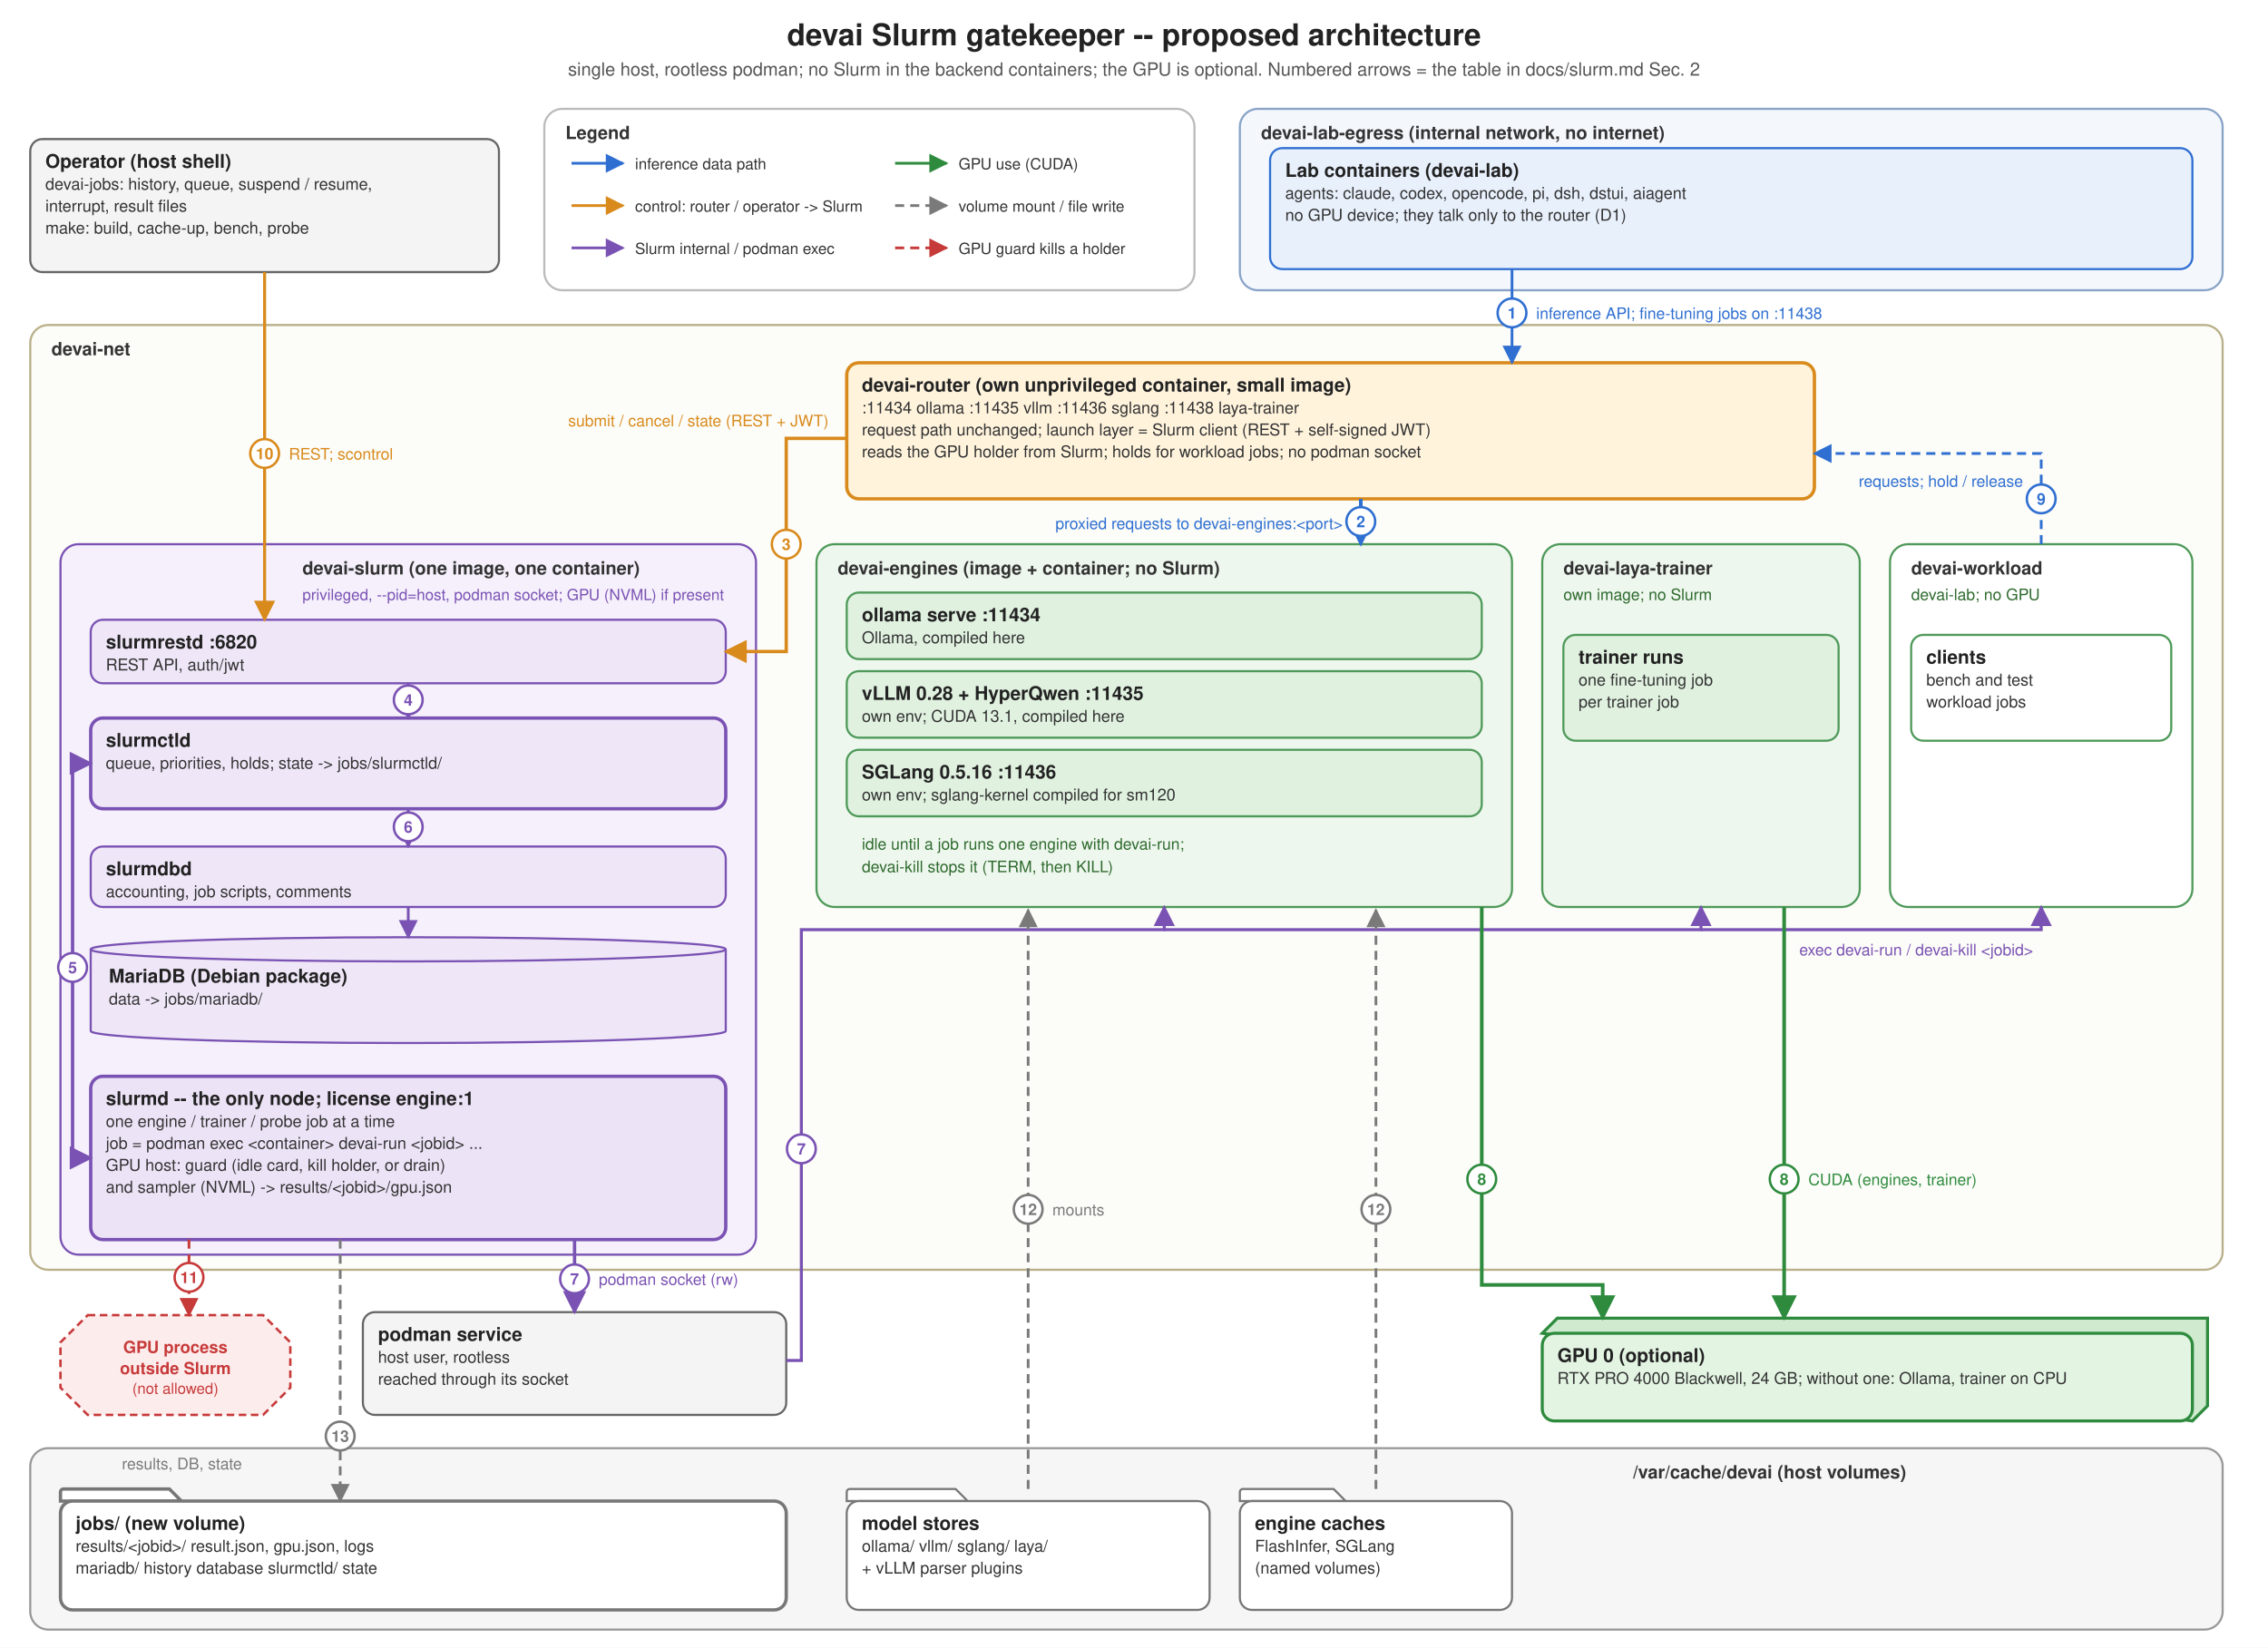
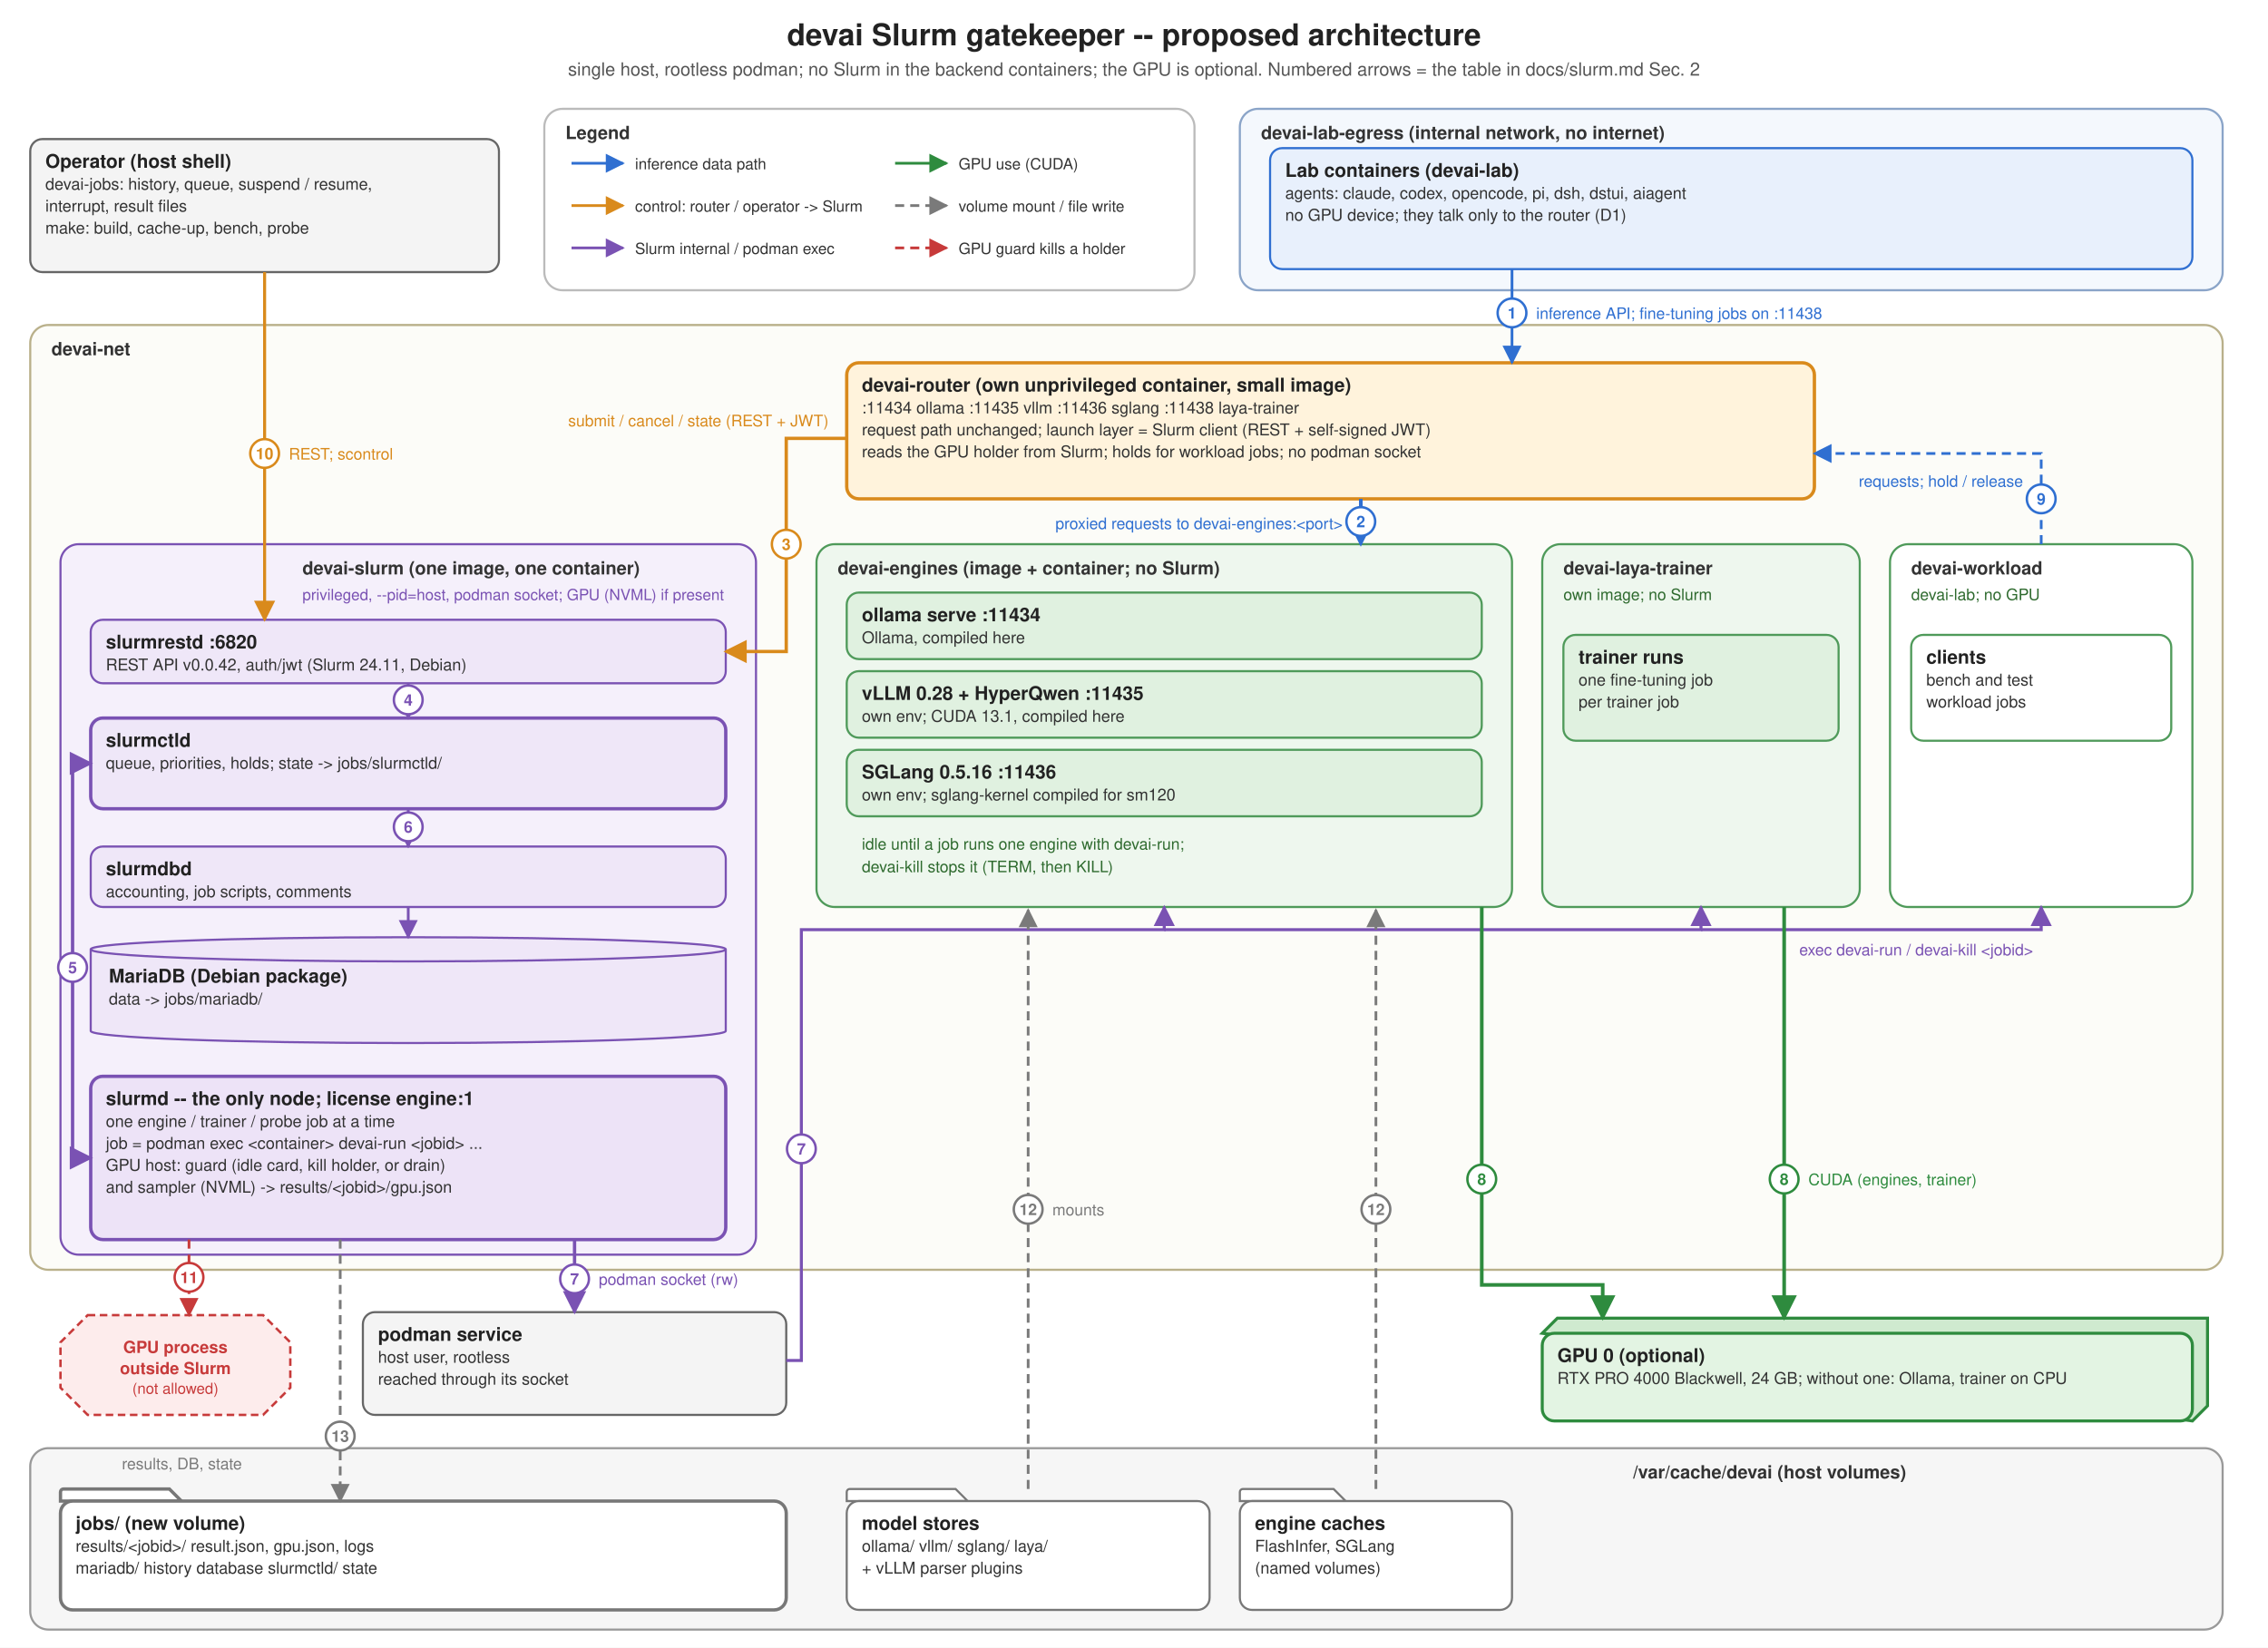
<svg xmlns="http://www.w3.org/2000/svg" width="1500" height="1090" viewBox="0 0 1500 1090">
  <defs>
    <marker id="e-data" viewBox="0 0 10 10" refX="9" refY="5" markerWidth="7" markerHeight="7" orient="auto">
      <path d="M0 0 L10 5 L0 10 z" fill="#2F6FD1" />
    </marker>
    <marker id="s-data" viewBox="0 0 10 10" refX="1" refY="5" markerWidth="7" markerHeight="7" orient="auto">
      <path d="M10 0 L0 5 L10 10 z" fill="#2F6FD1" />
    </marker>
    <marker id="e-control" viewBox="0 0 10 10" refX="9" refY="5" markerWidth="7" markerHeight="7" orient="auto">
      <path d="M0 0 L10 5 L0 10 z" fill="#D98A1C" />
    </marker>
    <marker id="s-control" viewBox="0 0 10 10" refX="1" refY="5" markerWidth="7" markerHeight="7" orient="auto">
      <path d="M10 0 L0 5 L10 10 z" fill="#D98A1C" />
    </marker>
    <marker id="e-slurm" viewBox="0 0 10 10" refX="9" refY="5" markerWidth="7" markerHeight="7" orient="auto">
      <path d="M0 0 L10 5 L0 10 z" fill="#7A52B3" />
    </marker>
    <marker id="s-slurm" viewBox="0 0 10 10" refX="1" refY="5" markerWidth="7" markerHeight="7" orient="auto">
      <path d="M10 0 L0 5 L10 10 z" fill="#7A52B3" />
    </marker>
    <marker id="e-gpu" viewBox="0 0 10 10" refX="9" refY="5" markerWidth="7" markerHeight="7" orient="auto">
      <path d="M0 0 L10 5 L0 10 z" fill="#2E8B3E" />
    </marker>
    <marker id="s-gpu" viewBox="0 0 10 10" refX="1" refY="5" markerWidth="7" markerHeight="7" orient="auto">
      <path d="M10 0 L0 5 L10 10 z" fill="#2E8B3E" />
    </marker>
    <marker id="e-storage" viewBox="0 0 10 10" refX="9" refY="5" markerWidth="7" markerHeight="7" orient="auto">
      <path d="M0 0 L10 5 L0 10 z" fill="#7A7A7A" />
    </marker>
    <marker id="s-storage" viewBox="0 0 10 10" refX="1" refY="5" markerWidth="7" markerHeight="7" orient="auto">
      <path d="M10 0 L0 5 L10 10 z" fill="#7A7A7A" />
    </marker>
    <marker id="e-kill" viewBox="0 0 10 10" refX="9" refY="5" markerWidth="7" markerHeight="7" orient="auto">
      <path d="M0 0 L10 5 L0 10 z" fill="#C73A3A" />
    </marker>
    <marker id="s-kill" viewBox="0 0 10 10" refX="1" refY="5" markerWidth="7" markerHeight="7" orient="auto">
      <path d="M10 0 L0 5 L10 10 z" fill="#C73A3A" />
    </marker>
  </defs>
  <rect width="1500" height="1090" fill="#FFFFFF" />
  <text x="750.0" y="30" font-family="Helvetica, Arial, sans-serif" font-size="20" font-weight="bold" fill="#222" text-anchor="middle">devai Slurm gatekeeper -- proposed architecture</text>
  <text x="750.0" y="50" font-family="Helvetica, Arial, sans-serif" font-size="12" font-weight="normal" fill="#555" text-anchor="middle">single host, rootless podman; no Slurm in the backend containers; the GPU is optional. Numbered arrows = the table in docs/slurm.md Sec. 2</text>
  <rect x="20" y="92" width="310" height="88" rx="8" fill="#F4F4F4" stroke="#666" stroke-width="1.4" />
  <text x="30" y="111" font-family="Helvetica, Arial, sans-serif" font-size="12.5" font-weight="bold" fill="#222" text-anchor="start">Operator (host shell)</text>
  <text x="30" y="125.5" font-family="Helvetica, Arial, sans-serif" font-size="10.8" font-weight="normal" fill="#333" text-anchor="start">devai-jobs: history, queue, suspend / resume,</text>
  <text x="30" y="140.0" font-family="Helvetica, Arial, sans-serif" font-size="10.8" font-weight="normal" fill="#333" text-anchor="start">interrupt, result files</text>
  <text x="30" y="154.5" font-family="Helvetica, Arial, sans-serif" font-size="10.8" font-weight="normal" fill="#333" text-anchor="start">make: build, cache-up, bench, probe</text>
  <rect x="360" y="72" width="430" height="120" rx="12" fill="#FFFFFF" stroke="#BBBBBB" stroke-width="1.4" />
  <text x="374" y="92" font-family="Helvetica, Arial, sans-serif" font-size="12" font-weight="bold" fill="#333" text-anchor="start">Legend</text>
  <path d="M378 108 L412 108" fill="none" stroke="#2F6FD1" stroke-width="1.8" marker-end="url(#e-data)" />
  <text x="420" y="112" font-family="Helvetica, Arial, sans-serif" font-size="10.2" font-weight="normal" fill="#333" text-anchor="start">inference data path</text>
  <path d="M378 136 L412 136" fill="none" stroke="#D98A1C" stroke-width="1.8" marker-end="url(#e-control)" />
  <text x="420" y="140" font-family="Helvetica, Arial, sans-serif" font-size="10.2" font-weight="normal" fill="#333" text-anchor="start">control: router / operator -&gt; Slurm</text>
  <path d="M378 164 L412 164" fill="none" stroke="#7A52B3" stroke-width="1.8" marker-end="url(#e-slurm)" />
  <text x="420" y="168" font-family="Helvetica, Arial, sans-serif" font-size="10.2" font-weight="normal" fill="#333" text-anchor="start">Slurm internal / podman exec</text>
  <path d="M592 108 L626 108" fill="none" stroke="#2E8B3E" stroke-width="1.8" marker-end="url(#e-gpu)" />
  <text x="634" y="112" font-family="Helvetica, Arial, sans-serif" font-size="10.2" font-weight="normal" fill="#333" text-anchor="start">GPU use (CUDA)</text>
  <path d="M592 136 L626 136" fill="none" stroke="#7A7A7A" stroke-width="1.8" stroke-dasharray="6 4" marker-end="url(#e-storage)" />
  <text x="634" y="140" font-family="Helvetica, Arial, sans-serif" font-size="10.2" font-weight="normal" fill="#333" text-anchor="start">volume mount / file write</text>
  <path d="M592 164 L626 164" fill="none" stroke="#C73A3A" stroke-width="1.8" stroke-dasharray="6 4" marker-end="url(#e-kill)" />
  <text x="634" y="168" font-family="Helvetica, Arial, sans-serif" font-size="10.2" font-weight="normal" fill="#333" text-anchor="start">GPU guard kills a holder</text>
  <rect x="820" y="72" width="650" height="120" rx="12" fill="#F4F8FD" stroke="#8AA4C8" stroke-width="1.4" />
  <text x="834" y="92" font-family="Helvetica, Arial, sans-serif" font-size="12" font-weight="bold" fill="#333" text-anchor="start">devai-lab-egress  (internal network, no internet)</text>
  <rect x="840" y="98" width="610" height="80" rx="8" fill="#E8F0FC" stroke="#2F6FD1" stroke-width="1.4" />
  <text x="850" y="117" font-family="Helvetica, Arial, sans-serif" font-size="12.5" font-weight="bold" fill="#222" text-anchor="start">Lab containers  (devai-lab)</text>
  <text x="850" y="131.5" font-family="Helvetica, Arial, sans-serif" font-size="10.8" font-weight="normal" fill="#333" text-anchor="start">agents: claude, codex, opencode, pi, dsh, dstui, aiagent</text>
  <text x="850" y="146.0" font-family="Helvetica, Arial, sans-serif" font-size="10.8" font-weight="normal" fill="#333" text-anchor="start">no GPU device; they talk only to the router (D1)</text>
  <rect x="20" y="215" width="1450" height="625" rx="12" fill="#FCFCF8" stroke="#B9B08A" stroke-width="1.4" />
  <text x="34" y="235" font-family="Helvetica, Arial, sans-serif" font-size="12" font-weight="bold" fill="#333" text-anchor="start">devai-net</text>
  <rect x="560" y="240" width="640" height="90" rx="8" fill="#FFF3DC" stroke="#D98A1C" stroke-width="2.2" />
  <text x="570" y="259" font-family="Helvetica, Arial, sans-serif" font-size="12.5" font-weight="bold" fill="#222" text-anchor="start">devai-router  (own unprivileged container, small image)</text>
  <text x="570" y="273.5" font-family="Helvetica, Arial, sans-serif" font-size="10.8" font-weight="normal" fill="#333" text-anchor="start">:11434 ollama    :11435 vllm    :11436 sglang    :11438 laya-trainer</text>
  <text x="570" y="288.0" font-family="Helvetica, Arial, sans-serif" font-size="10.8" font-weight="normal" fill="#333" text-anchor="start">request path unchanged; launch layer = Slurm client (REST + self-signed JWT)</text>
  <text x="570" y="302.5" font-family="Helvetica, Arial, sans-serif" font-size="10.8" font-weight="normal" fill="#333" text-anchor="start">reads the GPU holder from Slurm; holds for workload jobs; no podman socket</text>
  <rect x="40" y="360" width="460" height="470" rx="12" fill="#F5F0FB" stroke="#7A52B3" stroke-width="1.4" />
  <text x="200" y="380" font-family="Helvetica, Arial, sans-serif" font-size="12" font-weight="bold" fill="#333" text-anchor="start">devai-slurm  (one image, one container)</text>
  <text x="200" y="397" font-family="Helvetica, Arial, sans-serif" font-size="10.2" font-weight="normal" fill="#7A52B3" text-anchor="start">privileged, --pid=host, podman socket; GPU (NVML) if present</text>
  <rect x="60" y="410" width="420" height="42" rx="8" fill="#EFE7F8" stroke="#7A52B3" stroke-width="1.4" />
  <text x="70" y="429" font-family="Helvetica, Arial, sans-serif" font-size="12.5" font-weight="bold" fill="#222" text-anchor="start">slurmrestd  :6820</text>
-   <text x="70" y="443.5" font-family="Helvetica, Arial, sans-serif" font-size="10.8" font-weight="normal" fill="#333" text-anchor="start">REST API, auth/jwt</text>
+   <text x="70" y="443.5" font-family="Helvetica, Arial, sans-serif" font-size="10.8" font-weight="normal" fill="#333" text-anchor="start">REST API v0.0.42, auth/jwt  (Slurm 24.11, Debian)</text>
  <rect x="60" y="475" width="420" height="60" rx="8" fill="#EFE7F8" stroke="#7A52B3" stroke-width="2.2" />
  <text x="70" y="494" font-family="Helvetica, Arial, sans-serif" font-size="12.5" font-weight="bold" fill="#222" text-anchor="start">slurmctld</text>
  <text x="70" y="508.5" font-family="Helvetica, Arial, sans-serif" font-size="10.8" font-weight="normal" fill="#333" text-anchor="start">queue, priorities, holds; state -&gt; jobs/slurmctld/</text>
  <rect x="60" y="560" width="420" height="40" rx="8" fill="#EFE7F8" stroke="#7A52B3" stroke-width="1.4" />
  <text x="70" y="579" font-family="Helvetica, Arial, sans-serif" font-size="12.5" font-weight="bold" fill="#222" text-anchor="start">slurmdbd</text>
  <text x="70" y="593.5" font-family="Helvetica, Arial, sans-serif" font-size="10.8" font-weight="normal" fill="#333" text-anchor="start">accounting, job scripts, comments</text>
  <path d="M60 628 v54 a210.0 8 0 0 0 420 0 v-54" fill="#EFE7F8" stroke="#7A52B3" stroke-width="1.4" />
  <ellipse cx="270.0" cy="628" rx="210.0" ry="8" fill="#EFE7F8" stroke="#7A52B3" stroke-width="1.4" />
  <text x="72" y="650" font-family="Helvetica, Arial, sans-serif" font-size="12.5" font-weight="bold" fill="#222" text-anchor="start">MariaDB  (Debian package)</text>
  <text x="72" y="664.5" font-family="Helvetica, Arial, sans-serif" font-size="10.8" font-weight="normal" fill="#333" text-anchor="start">data -&gt; jobs/mariadb/</text>
  <rect x="60" y="712" width="420" height="108" rx="8" fill="#EDE3F7" stroke="#7A52B3" stroke-width="2.2" />
  <text x="70" y="731" font-family="Helvetica, Arial, sans-serif" font-size="12.5" font-weight="bold" fill="#222" text-anchor="start">slurmd  --  the only node;  license engine:1</text>
  <text x="70" y="745.5" font-family="Helvetica, Arial, sans-serif" font-size="10.8" font-weight="normal" fill="#333" text-anchor="start">one engine / trainer / probe job at a time</text>
  <text x="70" y="760.0" font-family="Helvetica, Arial, sans-serif" font-size="10.8" font-weight="normal" fill="#333" text-anchor="start">job = podman exec &lt;container&gt; devai-run &lt;jobid&gt; ...</text>
  <text x="70" y="774.5" font-family="Helvetica, Arial, sans-serif" font-size="10.8" font-weight="normal" fill="#333" text-anchor="start">GPU host: guard (idle card, kill holder, or drain)</text>
  <text x="70" y="789.0" font-family="Helvetica, Arial, sans-serif" font-size="10.8" font-weight="normal" fill="#333" text-anchor="start">   and sampler (NVML) -&gt; results/&lt;jobid&gt;/gpu.json</text>
  <rect x="540" y="360" width="460" height="240" rx="12" fill="#EEF7EE" stroke="#4F9A5A" stroke-width="1.4" />
  <text x="554" y="380" font-family="Helvetica, Arial, sans-serif" font-size="12" font-weight="bold" fill="#333" text-anchor="start">devai-engines  (image + container; no Slurm)</text>
  <rect x="560" y="392" width="420" height="44" rx="8" fill="#E0F1E0" stroke="#4F9A5A" stroke-width="1.4" />
  <text x="570" y="411" font-family="Helvetica, Arial, sans-serif" font-size="12.5" font-weight="bold" fill="#222" text-anchor="start">ollama serve  :11434</text>
  <text x="570" y="425.5" font-family="Helvetica, Arial, sans-serif" font-size="10.8" font-weight="normal" fill="#333" text-anchor="start">Ollama, compiled here</text>
  <rect x="560" y="444" width="420" height="44" rx="8" fill="#E0F1E0" stroke="#4F9A5A" stroke-width="1.4" />
  <text x="570" y="463" font-family="Helvetica, Arial, sans-serif" font-size="12.5" font-weight="bold" fill="#222" text-anchor="start">vLLM 0.28 + HyperQwen  :11435</text>
  <text x="570" y="477.5" font-family="Helvetica, Arial, sans-serif" font-size="10.8" font-weight="normal" fill="#333" text-anchor="start">own env; CUDA 13.1, compiled here</text>
  <rect x="560" y="496" width="420" height="44" rx="8" fill="#E0F1E0" stroke="#4F9A5A" stroke-width="1.4" />
  <text x="570" y="515" font-family="Helvetica, Arial, sans-serif" font-size="12.5" font-weight="bold" fill="#222" text-anchor="start">SGLang 0.5.16  :11436</text>
  <text x="570" y="529.5" font-family="Helvetica, Arial, sans-serif" font-size="10.8" font-weight="normal" fill="#333" text-anchor="start">own env; sglang-kernel compiled for sm120</text>
  <text x="570" y="562" font-family="Helvetica, Arial, sans-serif" font-size="10.5" font-weight="normal" fill="#2E6A2E" text-anchor="start">idle until a job runs one engine with devai-run;</text>
  <text x="570" y="577" font-family="Helvetica, Arial, sans-serif" font-size="10.5" font-weight="normal" fill="#2E6A2E" text-anchor="start">devai-kill stops it (TERM, then KILL)</text>
  <rect x="1020" y="360" width="210" height="240" rx="12" fill="#EEF7EE" stroke="#4F9A5A" stroke-width="1.4" />
  <text x="1034" y="380" font-family="Helvetica, Arial, sans-serif" font-size="12" font-weight="bold" fill="#333" text-anchor="start">devai-laya-trainer</text>
  <text x="1034" y="397" font-family="Helvetica, Arial, sans-serif" font-size="10.5" font-weight="normal" fill="#2E6A2E" text-anchor="start">own image; no Slurm</text>
  <rect x="1034" y="420" width="182" height="70" rx="8" fill="#E0F1E0" stroke="#4F9A5A" stroke-width="1.4" />
  <text x="1044" y="439" font-family="Helvetica, Arial, sans-serif" font-size="12.5" font-weight="bold" fill="#222" text-anchor="start">trainer runs</text>
  <text x="1044" y="453.5" font-family="Helvetica, Arial, sans-serif" font-size="10.8" font-weight="normal" fill="#333" text-anchor="start">one fine-tuning job</text>
  <text x="1044" y="468.0" font-family="Helvetica, Arial, sans-serif" font-size="10.8" font-weight="normal" fill="#333" text-anchor="start">per trainer job</text>
  <rect x="1250" y="360" width="200" height="240" rx="12" fill="#FFFFFF" stroke="#4F9A5A" stroke-width="1.4" />
  <text x="1264" y="380" font-family="Helvetica, Arial, sans-serif" font-size="12" font-weight="bold" fill="#333" text-anchor="start">devai-workload</text>
  <text x="1264" y="397" font-family="Helvetica, Arial, sans-serif" font-size="10.5" font-weight="normal" fill="#2E6A2E" text-anchor="start">devai-lab; no GPU</text>
  <rect x="1264" y="420" width="172" height="70" rx="8" fill="#FFFFFF" stroke="#4F9A5A" stroke-width="1.4" />
  <text x="1274" y="439" font-family="Helvetica, Arial, sans-serif" font-size="12.5" font-weight="bold" fill="#222" text-anchor="start">clients</text>
  <text x="1274" y="453.5" font-family="Helvetica, Arial, sans-serif" font-size="10.8" font-weight="normal" fill="#333" text-anchor="start">bench and test</text>
  <text x="1274" y="468.0" font-family="Helvetica, Arial, sans-serif" font-size="10.8" font-weight="normal" fill="#333" text-anchor="start">workload jobs</text>
  <path d="M58 870 h116 l18 18 v30 l-18 18 h-116 l-18 -18 v-30 z" fill="#FDECEC" stroke="#C73A3A" stroke-width="1.6" stroke-dasharray="5 3" />
  <text x="116" y="895" font-family="Helvetica, Arial, sans-serif" font-size="11" font-weight="bold" fill="#C73A3A" text-anchor="middle">GPU process</text>
  <text x="116" y="909" font-family="Helvetica, Arial, sans-serif" font-size="11" font-weight="bold" fill="#C73A3A" text-anchor="middle">outside Slurm</text>
  <text x="116" y="922" font-family="Helvetica, Arial, sans-serif" font-size="10" font-weight="normal" fill="#C73A3A" text-anchor="middle">(not allowed)</text>
  <rect x="240" y="868" width="280" height="68" rx="8" fill="#F4F4F4" stroke="#666" stroke-width="1.4" />
  <text x="250" y="887" font-family="Helvetica, Arial, sans-serif" font-size="12.5" font-weight="bold" fill="#222" text-anchor="start">podman service</text>
  <text x="250" y="901.5" font-family="Helvetica, Arial, sans-serif" font-size="10.8" font-weight="normal" fill="#333" text-anchor="start">host user, rootless</text>
  <text x="250" y="916.0" font-family="Helvetica, Arial, sans-serif" font-size="10.8" font-weight="normal" fill="#333" text-anchor="start">reached through its socket</text>
  <path d="M1020 882 l10 -10 h430 v58 l-10 10 z" fill="#CFEACF" stroke="#2E8B3E" stroke-width="2" />
  <rect x="1020" y="882" width="430" height="58" rx="8" fill="#E3F4E3" stroke="#2E8B3E" stroke-width="2" />
  <text x="1030" y="901" font-family="Helvetica, Arial, sans-serif" font-size="12.5" font-weight="bold" fill="#222" text-anchor="start">GPU 0  (optional)</text>
  <text x="1030" y="915.5" font-family="Helvetica, Arial, sans-serif" font-size="10.8" font-weight="normal" fill="#333" text-anchor="start">RTX PRO 4000 Blackwell, 24 GB; without one: Ollama, trainer on CPU</text>
  <rect x="20" y="958" width="1450" height="120" rx="12" fill="#F6F6F6" stroke="#999999" stroke-width="1.4" />
  <text x="1080" y="978" font-family="Helvetica, Arial, sans-serif" font-size="12" font-weight="bold" fill="#333" text-anchor="start">/var/cache/devai   (host volumes)</text>
  <path d="M40 993 v-6 a2 2 0 0 1 2 -2 h70 l8 8 z" fill="#FFFFFF" stroke="#777" stroke-width="2.2" />
  <rect x="40" y="993" width="480" height="72" rx="8" fill="#FFFFFF" stroke="#777" stroke-width="2.2" />
  <text x="50" y="1012" font-family="Helvetica, Arial, sans-serif" font-size="12.5" font-weight="bold" fill="#222" text-anchor="start">jobs/   (new volume)</text>
  <text x="50" y="1026.5" font-family="Helvetica, Arial, sans-serif" font-size="10.8" font-weight="normal" fill="#333" text-anchor="start">results/&lt;jobid&gt;/  result.json, gpu.json, logs</text>
  <text x="50" y="1041.0" font-family="Helvetica, Arial, sans-serif" font-size="10.8" font-weight="normal" fill="#333" text-anchor="start">mariadb/  history database    slurmctld/  state</text>
  <path d="M560 993 v-6 a2 2 0 0 1 2 -2 h70 l8 8 z" fill="#FFFFFF" stroke="#777" stroke-width="1.4" />
  <rect x="560" y="993" width="240" height="72" rx="8" fill="#FFFFFF" stroke="#777" stroke-width="1.4" />
  <text x="570" y="1012" font-family="Helvetica, Arial, sans-serif" font-size="12.5" font-weight="bold" fill="#222" text-anchor="start">model stores</text>
  <text x="570" y="1026.5" font-family="Helvetica, Arial, sans-serif" font-size="10.8" font-weight="normal" fill="#333" text-anchor="start">ollama/ vllm/ sglang/ laya/</text>
  <text x="570" y="1041.0" font-family="Helvetica, Arial, sans-serif" font-size="10.8" font-weight="normal" fill="#333" text-anchor="start">+ vLLM parser plugins</text>
  <path d="M820 993 v-6 a2 2 0 0 1 2 -2 h60 l8 8 z" fill="#FFFFFF" stroke="#777" stroke-width="1.4" />
  <rect x="820" y="993" width="180" height="72" rx="8" fill="#FFFFFF" stroke="#777" stroke-width="1.4" />
  <text x="830" y="1012" font-family="Helvetica, Arial, sans-serif" font-size="12.5" font-weight="bold" fill="#222" text-anchor="start">engine caches</text>
  <text x="830" y="1026.5" font-family="Helvetica, Arial, sans-serif" font-size="10.8" font-weight="normal" fill="#333" text-anchor="start">FlashInfer, SGLang</text>
  <text x="830" y="1041.0" font-family="Helvetica, Arial, sans-serif" font-size="10.8" font-weight="normal" fill="#333" text-anchor="start">(named volumes)</text>
  <path d="M1000 178 L1000 240" fill="none" stroke="#2F6FD1" stroke-width="1.8" marker-end="url(#e-data)" />
  <circle cx="1000" cy="207" r="9.5" fill="#FFFFFF" stroke="#2F6FD1" stroke-width="1.6" />
  <text x="1000" y="210.8" font-family="Helvetica, Arial, sans-serif" font-size="10.5" font-weight="bold" fill="#2F6FD1" text-anchor="middle">1</text>
  <text x="1016" y="211" font-family="Helvetica, Arial, sans-serif" font-size="10.5" font-weight="normal" fill="#2F6FD1" text-anchor="start">inference API; fine-tuning jobs on :11438</text>
  <path d="M900 330 L900 360" fill="none" stroke="#2F6FD1" stroke-width="2.4" marker-end="url(#e-data)" />
  <circle cx="900" cy="345" r="9.5" fill="#FFFFFF" stroke="#2F6FD1" stroke-width="1.6" />
  <text x="900" y="348.8" font-family="Helvetica, Arial, sans-serif" font-size="10.5" font-weight="bold" fill="#2F6FD1" text-anchor="middle">2</text>
  <text x="888" y="350" font-family="Helvetica, Arial, sans-serif" font-size="10.5" font-weight="normal" fill="#2F6FD1" text-anchor="end">proxied requests to devai-engines:&lt;port&gt;</text>
  <path d="M560 290 L520 290 L520 431 L480 431" fill="none" stroke="#D98A1C" stroke-width="2.2" marker-end="url(#e-control)" />
  <circle cx="520" cy="360" r="9.5" fill="#FFFFFF" stroke="#D98A1C" stroke-width="1.6" />
  <text x="520" y="363.8" font-family="Helvetica, Arial, sans-serif" font-size="10.5" font-weight="bold" fill="#D98A1C" text-anchor="middle">3</text>
  <text x="548" y="282" font-family="Helvetica, Arial, sans-serif" font-size="10.5" font-weight="normal" fill="#D98A1C" text-anchor="end">submit / cancel / state (REST + JWT)</text>
  <path d="M270 452 L270 475" fill="none" stroke="#7A52B3" stroke-width="1.8" marker-end="url(#e-slurm)" />
  <circle cx="270" cy="463" r="9.5" fill="#FFFFFF" stroke="#7A52B3" stroke-width="1.6" />
  <text x="270" y="466.8" font-family="Helvetica, Arial, sans-serif" font-size="10.5" font-weight="bold" fill="#7A52B3" text-anchor="middle">4</text>
  <path d="M60 505 L48 505 L48 766 L60 766" fill="none" stroke="#7A52B3" stroke-width="2.2" marker-end="url(#e-slurm)" marker-start="url(#s-slurm)" />
  <circle cx="48" cy="640" r="9.5" fill="#FFFFFF" stroke="#7A52B3" stroke-width="1.6" />
  <text x="48" y="643.8" font-family="Helvetica, Arial, sans-serif" font-size="10.5" font-weight="bold" fill="#7A52B3" text-anchor="middle">5</text>
  <path d="M270 535 L270 560" fill="none" stroke="#7A52B3" stroke-width="1.8" marker-end="url(#e-slurm)" />
  <circle cx="270" cy="547" r="9.5" fill="#FFFFFF" stroke="#7A52B3" stroke-width="1.6" />
  <text x="270" y="550.8" font-family="Helvetica, Arial, sans-serif" font-size="10.5" font-weight="bold" fill="#7A52B3" text-anchor="middle">6</text>
  <path d="M270 600 L270 620" fill="none" stroke="#7A52B3" stroke-width="1.8" marker-end="url(#e-slurm)" />
  <path d="M380 820 L380 868" fill="none" stroke="#7A52B3" stroke-width="2.2" marker-end="url(#e-slurm)" />
  <circle cx="380" cy="846" r="9.5" fill="#FFFFFF" stroke="#7A52B3" stroke-width="1.6" />
  <text x="380" y="849.8" font-family="Helvetica, Arial, sans-serif" font-size="10.5" font-weight="bold" fill="#7A52B3" text-anchor="middle">7</text>
  <text x="396" y="850" font-family="Helvetica, Arial, sans-serif" font-size="10.5" font-weight="normal" fill="#7A52B3" text-anchor="start">podman socket (rw)</text>
  <path d="M520 900 L530 900 L530 615 L770 615 L770 600" fill="none" stroke="#7A52B3" stroke-width="2.0" marker-end="url(#e-slurm)" />
  <circle cx="530" cy="760" r="9.5" fill="#FFFFFF" stroke="#7A52B3" stroke-width="1.6" />
  <text x="530" y="763.8" font-family="Helvetica, Arial, sans-serif" font-size="10.5" font-weight="bold" fill="#7A52B3" text-anchor="middle">7</text>
  <path d="M770 615 L1125 615 L1125 600" fill="none" stroke="#7A52B3" stroke-width="2.0" marker-end="url(#e-slurm)" />
  <path d="M1125 615 L1350 615 L1350 600" fill="none" stroke="#7A52B3" stroke-width="2.0" marker-end="url(#e-slurm)" />
  <text x="1190" y="632" font-family="Helvetica, Arial, sans-serif" font-size="10.5" font-weight="normal" fill="#7A52B3" text-anchor="start">exec devai-run / devai-kill &lt;jobid&gt;</text>
  <path d="M980 600 L980 850 L1060 850 L1060 872" fill="none" stroke="#2E8B3E" stroke-width="2.4" marker-end="url(#e-gpu)" />
  <circle cx="980" cy="780" r="9.5" fill="#FFFFFF" stroke="#2E8B3E" stroke-width="1.6" />
  <text x="980" y="783.8" font-family="Helvetica, Arial, sans-serif" font-size="10.5" font-weight="bold" fill="#2E8B3E" text-anchor="middle">8</text>
  <path d="M1180 600 L1180 872" fill="none" stroke="#2E8B3E" stroke-width="2.4" marker-end="url(#e-gpu)" />
  <circle cx="1180" cy="780" r="9.5" fill="#FFFFFF" stroke="#2E8B3E" stroke-width="1.6" />
  <text x="1180" y="783.8" font-family="Helvetica, Arial, sans-serif" font-size="10.5" font-weight="bold" fill="#2E8B3E" text-anchor="middle">8</text>
  <text x="1196" y="784" font-family="Helvetica, Arial, sans-serif" font-size="10.5" font-weight="normal" fill="#2E8B3E" text-anchor="start">CUDA (engines, trainer)</text>
  <path d="M1350 360 L1350 300 L1200 300" fill="none" stroke="#2F6FD1" stroke-width="1.8" stroke-dasharray="6 4" marker-end="url(#e-data)" />
  <circle cx="1350" cy="330" r="9.5" fill="#FFFFFF" stroke="#2F6FD1" stroke-width="1.6" />
  <text x="1350" y="333.8" font-family="Helvetica, Arial, sans-serif" font-size="10.5" font-weight="bold" fill="#2F6FD1" text-anchor="middle">9</text>
  <text x="1338" y="322" font-family="Helvetica, Arial, sans-serif" font-size="10.5" font-weight="normal" fill="#2F6FD1" text-anchor="end">requests; hold / release</text>
  <path d="M175 180 L175 410" fill="none" stroke="#D98A1C" stroke-width="2.0" marker-end="url(#e-control)" />
  <circle cx="175" cy="300" r="9.5" fill="#FFFFFF" stroke="#D98A1C" stroke-width="1.6" />
  <text x="175" y="303.8" font-family="Helvetica, Arial, sans-serif" font-size="10.5" font-weight="bold" fill="#D98A1C" text-anchor="middle">10</text>
  <text x="191" y="304" font-family="Helvetica, Arial, sans-serif" font-size="10.5" font-weight="normal" fill="#D98A1C" text-anchor="start">REST; scontrol</text>
  <path d="M125 820 L125 870" fill="none" stroke="#C73A3A" stroke-width="1.8" stroke-dasharray="6 4" marker-end="url(#e-kill)" />
  <circle cx="125" cy="845" r="9.5" fill="#FFFFFF" stroke="#C73A3A" stroke-width="1.6" />
  <text x="125" y="848.8" font-family="Helvetica, Arial, sans-serif" font-size="10.5" font-weight="bold" fill="#C73A3A" text-anchor="middle">11</text>
  <path d="M680 985 L680 602" fill="none" stroke="#7A7A7A" stroke-width="1.8" stroke-dasharray="6 4" marker-end="url(#e-storage)" />
  <circle cx="680" cy="800" r="9.5" fill="#FFFFFF" stroke="#7A7A7A" stroke-width="1.6" />
  <text x="680" y="803.8" font-family="Helvetica, Arial, sans-serif" font-size="10.5" font-weight="bold" fill="#7A7A7A" text-anchor="middle">12</text>
  <text x="696" y="804" font-family="Helvetica, Arial, sans-serif" font-size="10.5" font-weight="normal" fill="#7A7A7A" text-anchor="start">mounts</text>
  <path d="M910 985 L910 602" fill="none" stroke="#7A7A7A" stroke-width="1.8" stroke-dasharray="6 4" marker-end="url(#e-storage)" />
  <circle cx="910" cy="800" r="9.5" fill="#FFFFFF" stroke="#7A7A7A" stroke-width="1.6" />
  <text x="910" y="803.8" font-family="Helvetica, Arial, sans-serif" font-size="10.5" font-weight="bold" fill="#7A7A7A" text-anchor="middle">12</text>
  <path d="M225 820 L225 993" fill="none" stroke="#7A7A7A" stroke-width="1.8" stroke-dasharray="6 4" marker-end="url(#e-storage)" />
  <circle cx="225" cy="950" r="9.5" fill="#FFFFFF" stroke="#7A7A7A" stroke-width="1.6" />
  <text x="225" y="953.8" font-family="Helvetica, Arial, sans-serif" font-size="10.5" font-weight="bold" fill="#7A7A7A" text-anchor="middle">13</text>
  <text x="160" y="972" font-family="Helvetica, Arial, sans-serif" font-size="10.5" font-weight="normal" fill="#7A7A7A" text-anchor="end">results, DB, state</text>
</svg>
